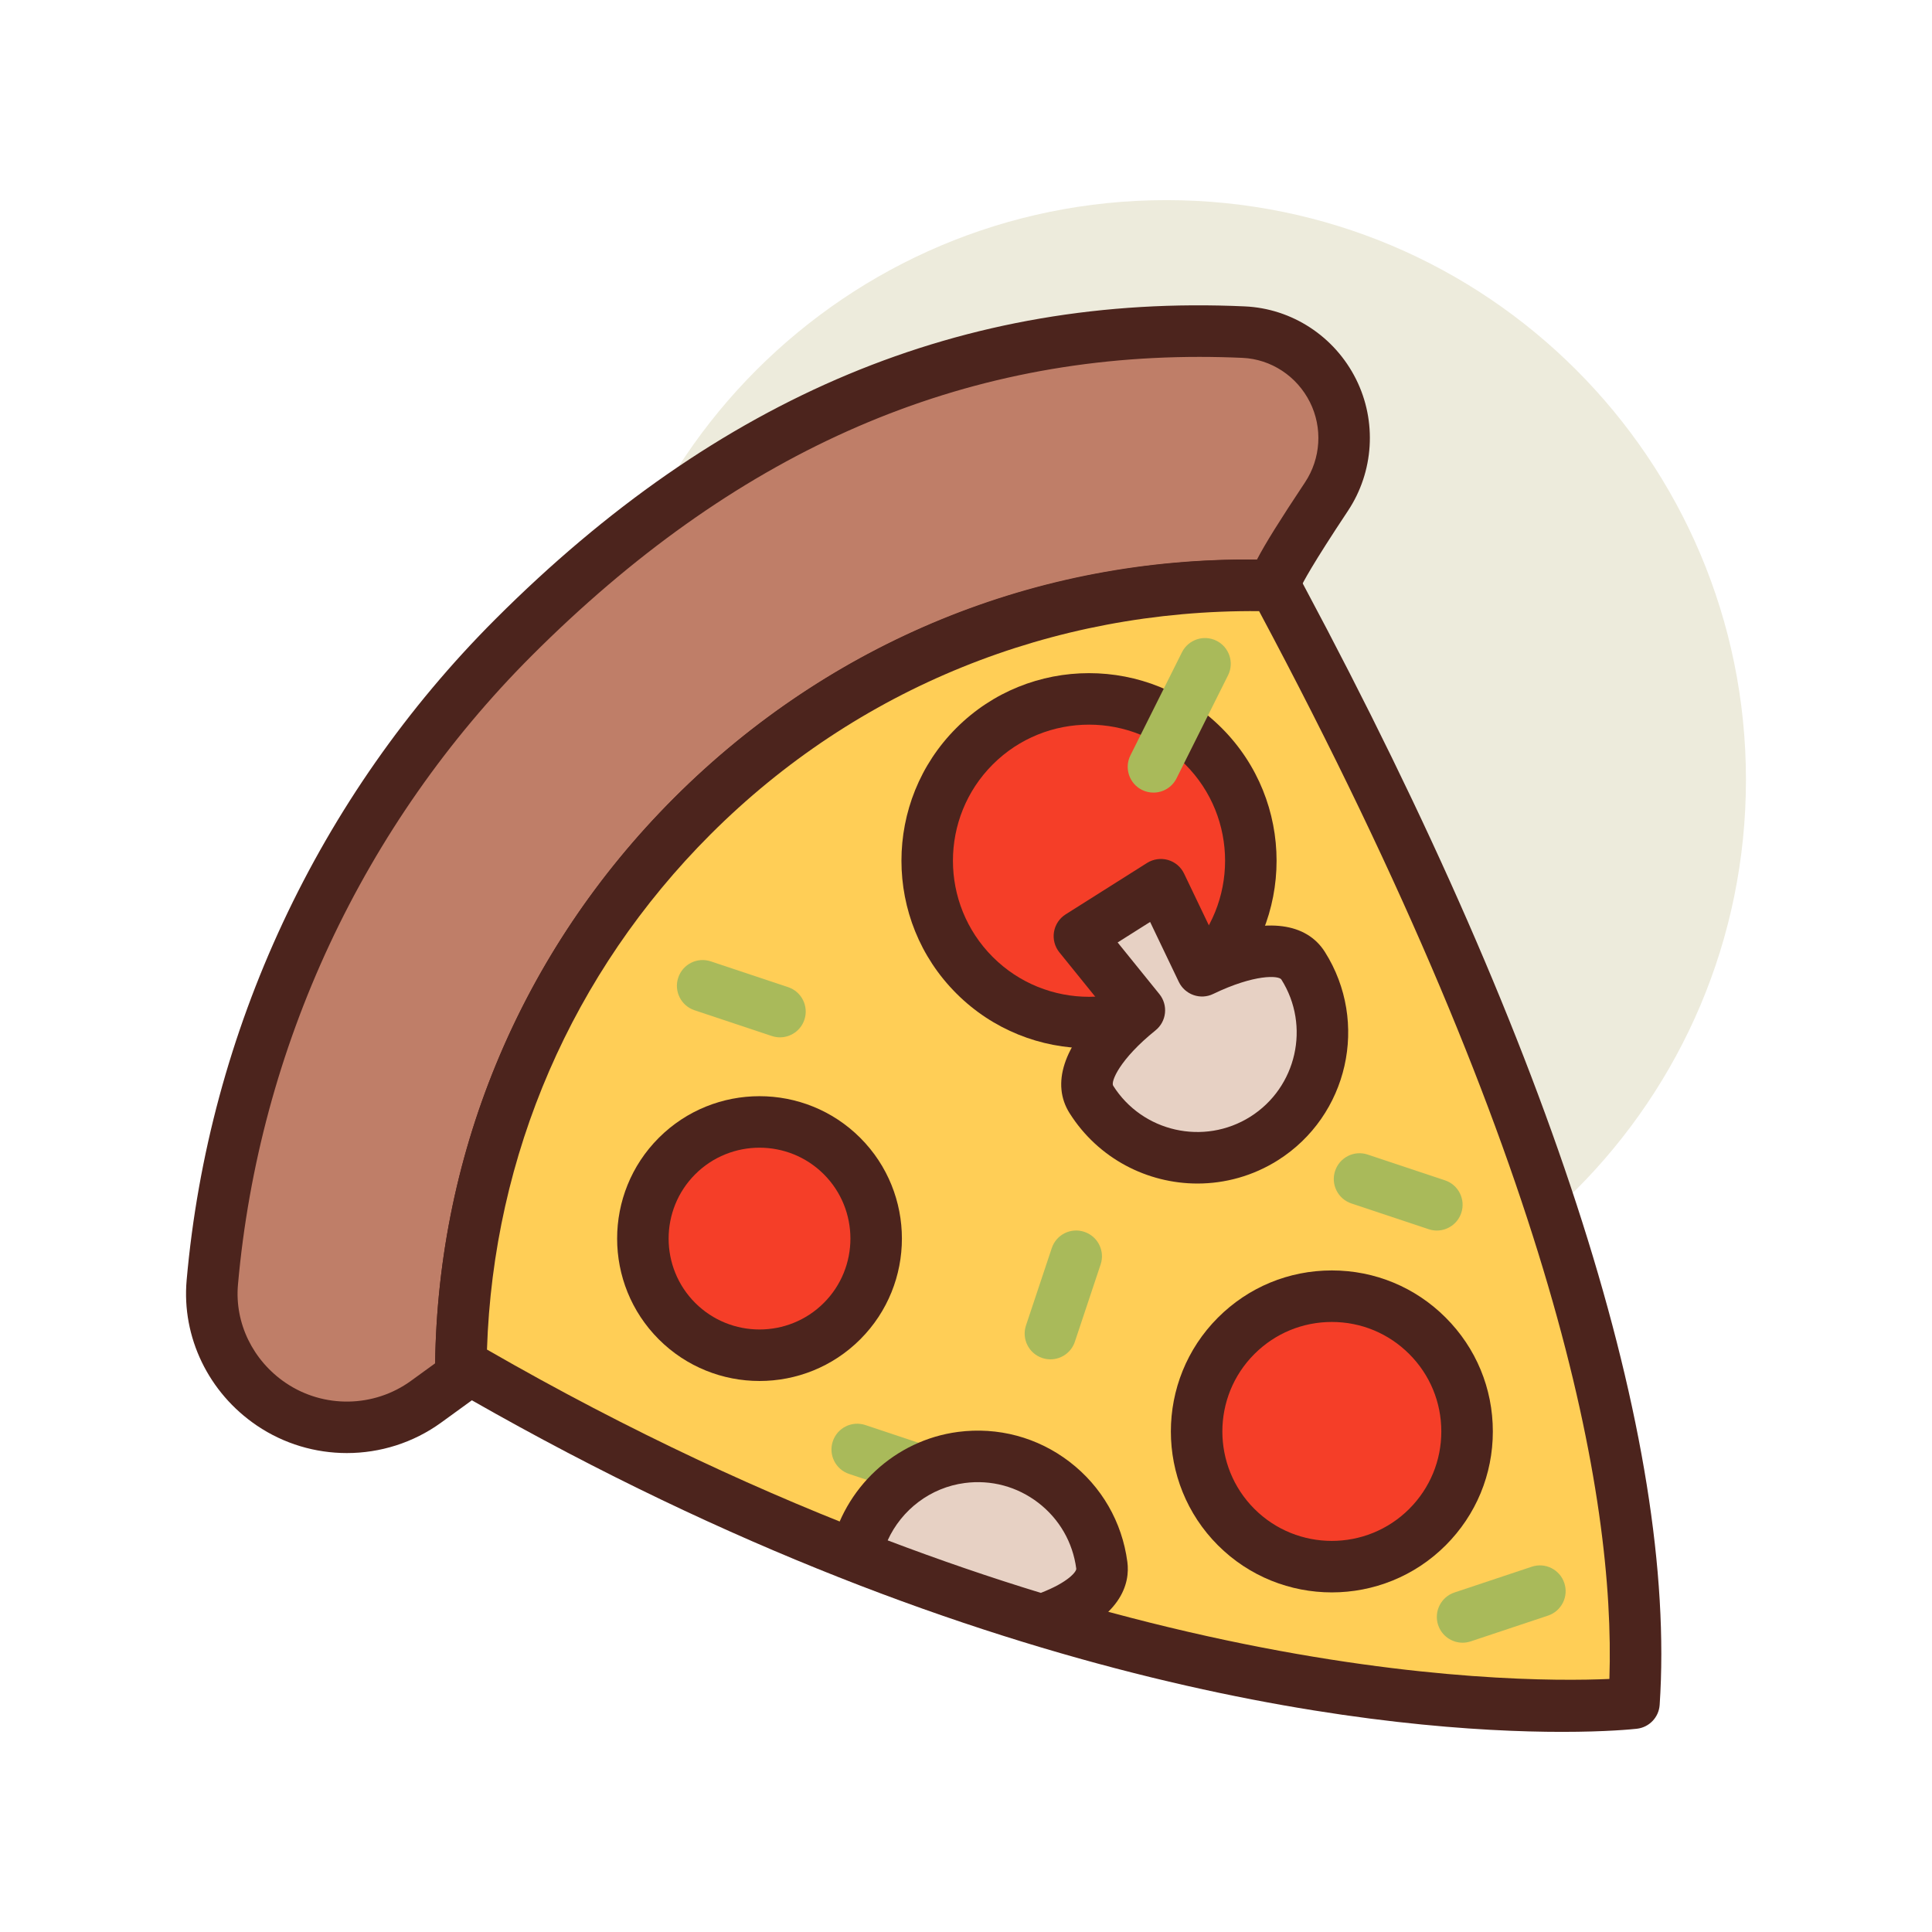
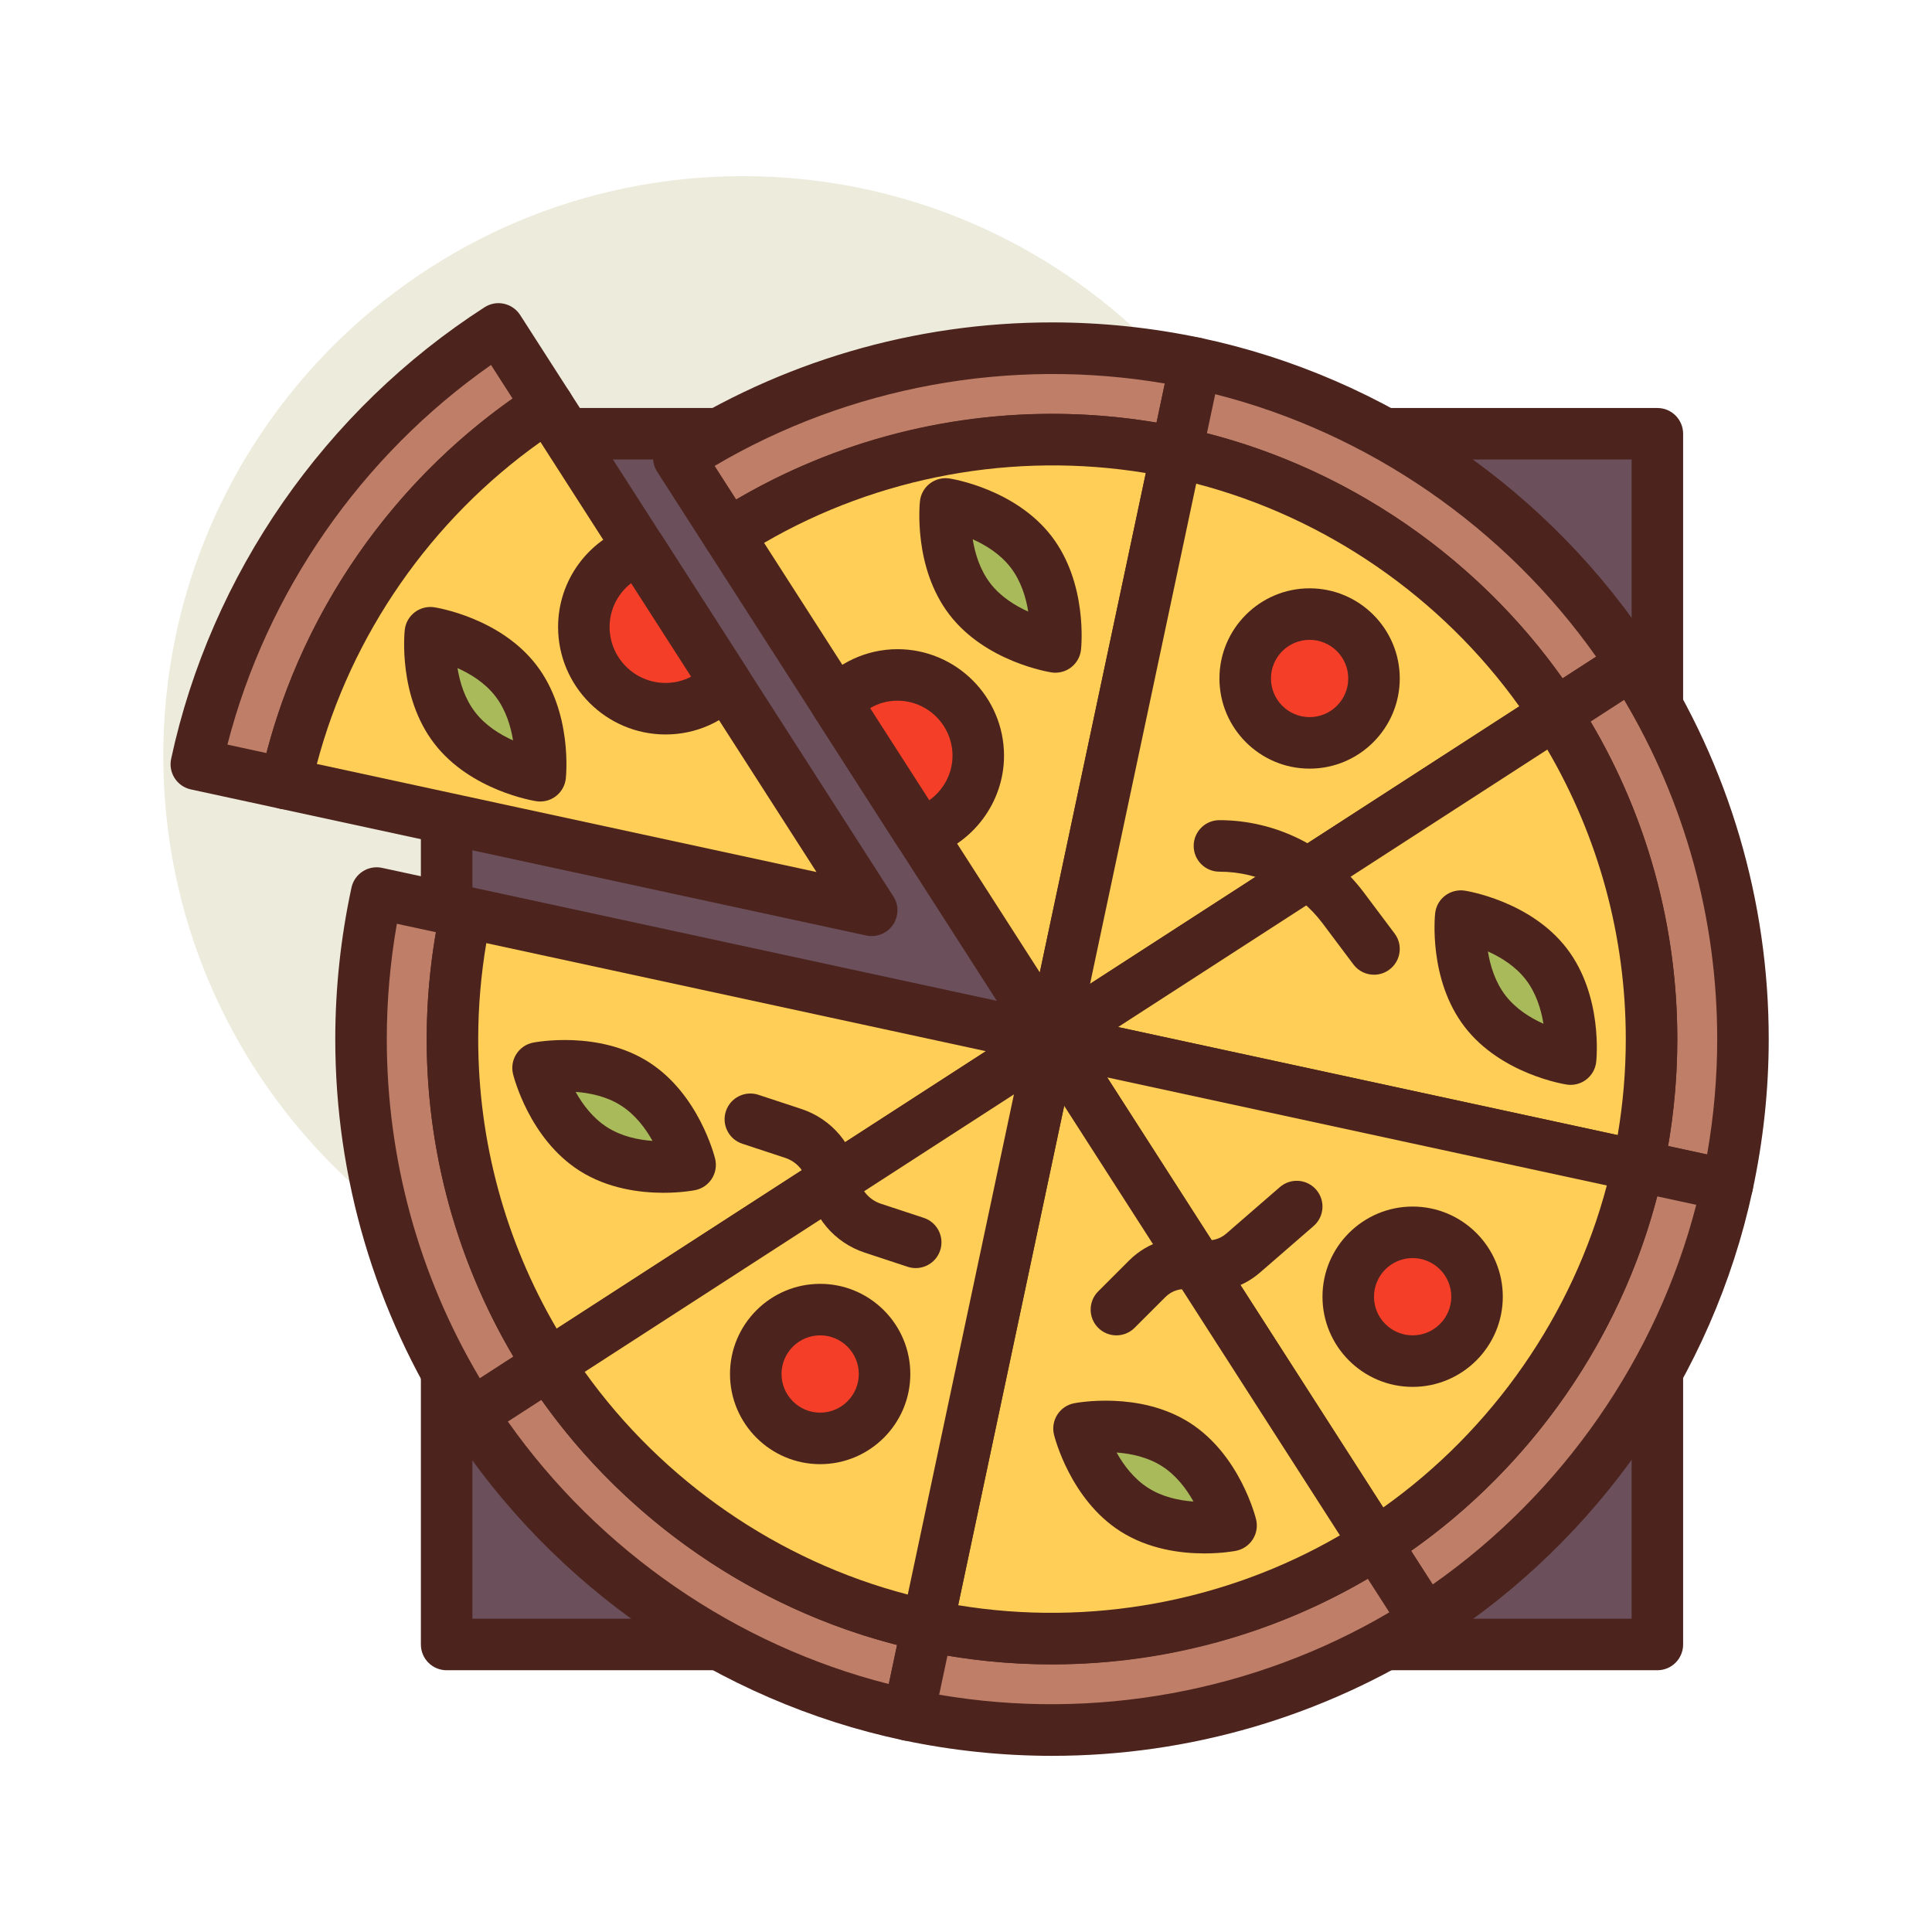
- <svg xmlns="http://www.w3.org/2000/svg" id="pizza" enable-background="new 0 0 300 300" height="512" viewBox="0 0 300 300" width="512">
-   <circle cx="181.111" cy="121.076" fill="#edebdc" r="90" />
-   <path d="m71.552 213.742c-.05-31.487 11.928-62.989 35.951-87.012 24.895-24.895 57.818-36.745 90.435-35.787-.423-.796 4.129-7.948 8.032-13.822 3.264-4.912 3.654-11.183 1.016-16.458-2.651-5.302-7.956-8.827-13.878-9.092-42.796-1.915-79.9 13.944-113.36 47.404-27.969 27.969-43.544 63.618-46.782 100.158-.663 7.482 2.946 14.71 9.168 18.919 7.296 4.935 16.901 4.776 24.029-.399z" fill="#bf7e68" />
-   <path d="m53.859 225.631c-4.877 0-9.756-1.418-13.967-4.266-7.514-5.082-11.695-13.736-10.91-22.584 3.428-38.699 20.451-75.148 47.938-102.633 34.633-34.639 72.705-50.557 116.365-48.572 7.336.326 13.957 4.656 17.279 11.299 3.266 6.535 2.781 14.375-1.264 20.461-5.543 8.344-7.002 11.137-7.381 11.98-.057.607-.252 1.203-.586 1.738-.75 1.209-2.088 1.99-3.514 1.887-33.158-.975-64.193 11.322-87.49 34.617-22.479 22.48-34.828 52.375-34.777 84.178.002 1.283-.611 2.49-1.65 3.244l-5.391 3.912c-4.345 3.155-9.497 4.739-14.652 4.739zm132.383-170.213c-38.527 0-72.498 15.219-103.666 46.387-26.16 26.16-42.363 60.852-45.625 97.684-.529 5.953 2.316 11.797 7.424 15.252 5.883 3.979 13.691 3.846 19.438-.322l3.754-2.725c.469-33.176 13.6-64.281 37.107-87.791 24.195-24.193 56.328-37.439 90.506-37.01 1.268-2.455 3.564-6.123 7.457-11.984 2.465-3.707 2.76-8.479.771-12.455-2.025-4.049-6.041-6.688-10.479-6.885-2.243-.1-4.474-.151-6.687-.151zm15.252 33.697c.002 0 .002 0 .002.002 0-.002 0-.002-.002-.002zm-.004-.008c.002 0 .002.002.002.002s0-.002-.002-.002zm-.004-.007c.002 0 .002.002.002.002s0-.002-.002-.002zm-.004-.008.002.002zm-.003-.008.002.002zm-.004-.008.002.002z" fill="#4c241d" />
-   <path d="m107.503 126.731c-24.023 24.023-36 55.525-35.951 87.012l1.368-1.12c104.423 60.328 180.802 51.842 180.802 51.842 4.243-63.649-47.466-157.863-55.785-173.52-32.616-.959-65.539 10.891-90.434 35.786z" fill="#ffce56" />
-   <path d="m242.545 268.924c-25.113 0-88.459-5.375-169.354-51.533-1.049.473-2.273.475-3.348-.031-1.396-.66-2.289-2.066-2.291-3.611-.055-33.943 13.129-65.852 37.121-89.846 24.871-24.867 58.037-38.01 93.381-36.957 1.438.041 2.74.852 3.416 2.121l1.006 1.889c38.867 72.734 57.969 132.824 55.236 173.775-.129 1.934-1.623 3.496-3.549 3.709-.679.076-4.696.484-11.618.484zm-166.928-59.363c89.422 51.459 158.527 51.848 174.289 51.146.943-28.293-8.227-79.373-54.395-165.812-32.105-.26-62.424 11.912-85.182 34.664-21.491 21.494-33.723 49.765-34.712 80.002z" fill="#4c241d" />
-   <circle cx="206.804" cy="222.275" fill="#f53e28" r="21.003" />
-   <path d="m206.803 247.266c-6.402 0-12.805-2.436-17.68-7.311-9.748-9.75-9.748-25.611 0-35.359 4.723-4.723 11.002-7.324 17.68-7.324 6.68 0 12.959 2.602 17.68 7.324 4.723 4.721 7.324 11 7.324 17.68 0 6.678-2.602 12.957-7.324 17.68-4.874 4.874-11.276 7.31-17.68 7.31zm-12.024-12.967c6.631 6.629 17.42 6.629 24.047 0 3.211-3.213 4.98-7.482 4.98-12.023 0-4.543-1.77-8.812-4.98-12.023s-7.48-4.98-12.023-4.98c-4.541 0-8.811 1.77-12.023 4.98-6.63 6.628-6.63 17.415-.001 24.046z" fill="#4c241d" />
-   <circle cx="117.938" cy="192.328" fill="#f53e28" r="18.121" />
-   <path d="m117.938 214.439c-5.666 0-11.33-2.156-15.643-6.469-8.623-8.625-8.623-22.66 0-31.285 8.627-8.627 22.662-8.623 31.285 0 8.623 8.625 8.623 22.66 0 31.285-4.312 4.313-9.978 6.469-15.642 6.469zm-9.987-12.125c5.508 5.504 14.465 5.504 19.973 0 5.504-5.506 5.504-14.467 0-19.973-5.508-5.504-14.465-5.504-19.973 0-5.504 5.507-5.504 14.468 0 19.973z" fill="#4c241d" />
-   <circle cx="169.101" cy="133.652" fill="#f53e28" r="25.139" />
-   <path d="m169.102 162.777c-7.463 0-14.926-2.84-20.605-8.521-11.361-11.361-11.361-29.846 0-41.207 11.357-11.361 29.848-11.365 41.209 0 11.361 11.361 11.361 29.846 0 41.207-5.681 5.682-13.143 8.521-20.604 8.521zm0-50.254c-5.414 0-10.828 2.061-14.949 6.182-8.242 8.242-8.242 21.652 0 29.895 8.242 8.244 21.654 8.244 29.896 0 8.242-8.242 8.242-21.652 0-29.895-4.121-4.121-9.535-6.182-14.947-6.182z" fill="#4c241d" />
-   <g fill="#a9ba5a">
-     <path d="m223.111 191.078c-.418 0-.846-.066-1.266-.207l-12-4c-2.096-.699-3.229-2.965-2.529-5.061.699-2.092 2.953-3.232 5.061-2.529l12 4c2.096.699 3.229 2.965 2.529 5.061-.558 1.676-2.119 2.736-3.795 2.736z" />
-     <path d="m163.111 211.078c-.418 0-.846-.066-1.266-.207-2.096-.699-3.229-2.965-2.529-5.061l4-12c.697-2.094 2.955-3.238 5.061-2.529 2.096.699 3.229 2.965 2.529 5.061l-4 12c-.558 1.676-2.119 2.736-3.795 2.736z" />
-     <path d="m145.111 233.078c-.418 0-.846-.066-1.266-.207l-12-4c-2.096-.699-3.229-2.965-2.529-5.061.697-2.094 2.955-3.23 5.061-2.529l12 4c2.096.699 3.229 2.965 2.529 5.061-.558 1.676-2.119 2.736-3.795 2.736z" />
-     <path d="m227.111 255.078c-1.676 0-3.236-1.061-3.795-2.736-.699-2.096.434-4.361 2.529-5.061l12-4c2.107-.707 4.361.436 5.061 2.529.699 2.096-.434 4.361-2.529 5.061l-12 4c-.42.141-.848.207-1.266.207z" />
-     <path d="m121.111 161.078c-.418 0-.846-.066-1.266-.207l-12-4c-2.096-.699-3.229-2.965-2.529-5.061.697-2.094 2.955-3.23 5.061-2.529l12 4c2.096.699 3.229 2.965 2.529 5.061-.558 1.676-2.119 2.736-3.795 2.736z" />
+ <svg xmlns="http://www.w3.org/2000/svg" id="pizza_x5F_slices" enable-background="new 0 0 300 300" height="512" viewBox="0 0 300 300" width="512">
+   <circle cx="115.354" cy="117.354" fill="#edebdc" r="90" />
+   <path d="m69.354 67.354h188v188h-188z" fill="#6b4f5b" />
+   <path d="m257.354 259.354h-188c-2.211 0-4-1.791-4-4v-188c0-2.209 1.789-4 4-4h188c2.211 0 4 1.791 4 4v188c0 2.208-1.79 4-4 4zm-184-8h180v-180h-180z" fill="#4c241d" />
+   <path d="m85.072 63.019-7.666-11.943c-23.579 15.167-40.829 39.298-46.921 67.595l13.874 3.001c5.286-24.553 20.253-45.493 40.713-58.653z" fill="#bf7e68" />
+   <path d="m44.357 125.672c-.281 0-.566-.029-.844-.09l-13.871-3c-2.16-.467-3.531-2.594-3.066-4.752 6.16-28.631 23.898-54.188 48.664-70.117.895-.578 1.98-.781 3.016-.545 1.035.225 1.941.854 2.516 1.748l7.668 11.943c1.191 1.857.652 4.33-1.203 5.523-19.832 12.756-34.035 33.215-38.969 56.131-.223 1.037-.852 1.943-1.742 2.52-.653.42-1.407.639-2.169.639zm-9.043-10.049 6.059 1.311c5.754-22.109 19.445-41.83 38.219-55.045l-3.348-5.217c-20.152 14.113-34.828 35.252-40.93 58.951z" fill="#4c241d" />
+   <path d="m163.354 68.255c6.63 0 13.094.705 19.331 2.023l2.947-13.886c-7.188-1.519-14.638-2.331-22.278-2.331-21.353 0-41.231 6.263-57.948 17.016l7.666 11.943c14.505-9.331 31.753-14.765 50.282-14.765z" fill="#bf7e68" />
+   <path d="m113.072 87.02c-.285 0-.57-.029-.852-.092-1.035-.225-1.941-.854-2.516-1.748l-7.668-11.943c-1.191-1.857-.652-4.33 1.203-5.525 17.957-11.547 38.742-17.65 60.113-17.65 7.738 0 15.516.814 23.105 2.418 1.039.221 1.945.844 2.523 1.732.582.891.781 1.973.562 3.012l-2.942 13.883c-.457 2.16-2.559 3.553-4.742 3.084-6.082-1.285-12.309-1.938-18.504-1.938-17.109 0-33.746 4.887-48.117 14.129-.653.421-1.403.638-2.165.638zm-2.101-14.676 3.348 5.215c19.512-11.445 42.781-15.74 65.266-11.941l1.289-6.062c-24.075-4.13-49.017.467-69.903 12.788z" fill="#4c241d" />
+   <path d="m241.523 110.816 11.918-7.705c-15.25-23.54-39.456-40.73-67.81-46.719l-2.947 13.886c24.604 5.196 45.607 20.112 58.839 40.538z" fill="#bf7e68" />
+   <path d="m241.529 114.816c-1.312 0-2.594-.643-3.359-1.824-12.836-19.811-33.359-33.953-56.312-38.801-1.039-.221-1.945-.844-2.523-1.732-.582-.891-.781-1.973-.562-3.012l2.945-13.885c.461-2.156 2.566-3.537 4.742-3.084 28.672 6.057 54.309 23.717 70.34 48.457.578.891.777 1.975.555 3.014-.223 1.037-.848 1.945-1.738 2.521l-11.918 7.705c-.674.434-1.428.641-2.17.641zm-54.117-47.541c22.152 5.672 41.934 19.305 55.227 38.057l5.203-3.363c-14.195-20.131-35.406-34.744-59.145-40.758z" fill="#4c241d" />
+   <path d="m256.452 161.354c0 6.755-.737 13.335-2.104 19.681l13.874 3.001c1.574-7.314 2.424-14.897 2.424-22.682 0-21.479-6.335-41.466-17.205-58.243l-11.918 7.705c9.432 14.558 14.929 31.901 14.929 50.538z" fill="#bf7e68" />
+   <path d="m268.221 188.035c-.281 0-.566-.029-.844-.09l-13.871-3c-2.16-.467-3.531-2.594-3.066-4.752 1.336-6.197 2.012-12.535 2.012-18.84 0-17.215-4.938-33.938-14.281-48.363-.578-.891-.777-1.975-.555-3.012s.848-1.945 1.738-2.521l11.918-7.705c1.855-1.201 4.328-.668 5.527 1.186 11.676 18.023 17.848 38.916 17.848 60.416 0 7.873-.848 15.787-2.516 23.525-.223 1.037-.852 1.943-1.742 2.518-.653.419-1.407.638-2.168.638zm-9.2-10.082 6.059 1.311c1.039-5.924 1.566-11.93 1.566-17.91 0-18.617-4.984-36.742-14.453-52.672l-5.203 3.365c8.816 14.922 13.461 31.885 13.461 49.307 0 5.542-.48 11.111-1.43 16.599z" fill="#4c241d" />
+   <path d="m70.255 161.354c0-6.755.737-13.335 2.104-19.681l-13.874-3.001c-1.575 7.314-2.424 14.897-2.424 22.682 0 21.478 6.335 41.465 17.205 58.242l11.918-7.705c-9.432-14.558-14.929-31.901-14.929-50.537z" fill="#bf7e68" />
+   <path d="m73.268 223.596c-1.312 0-2.594-.643-3.359-1.826-11.676-18.023-17.848-38.916-17.848-60.416 0-7.873.848-15.787 2.516-23.525.223-1.037.852-1.943 1.742-2.518.895-.576 1.984-.773 3.012-.549l13.871 3c2.16.467 3.531 2.592 3.066 4.75-1.336 6.215-2.012 12.555-2.012 18.842 0 17.215 4.938 33.938 14.281 48.363.578.891.777 1.975.555 3.012s-.848 1.945-1.738 2.521l-11.918 7.705c-.672.434-1.426.641-2.168.641zm-11.641-80.153c-1.039 5.924-1.566 11.93-1.566 17.91 0 18.617 4.984 36.742 14.453 52.672l5.203-3.365c-8.816-14.922-13.461-31.885-13.461-49.307 0-5.531.48-11.098 1.43-16.6z" fill="#4c241d" />
+   <path d="m85.184 211.891-11.918 7.705c15.25 23.54 39.456 40.73 67.81 46.719l2.947-13.886c-24.604-5.196-45.606-20.112-58.839-40.538z" fill="#bf7e68" />
+   <path d="m141.08 270.314c-.273 0-.551-.027-.832-.086-28.672-6.057-54.309-23.717-70.34-48.457-.578-.891-.777-1.975-.555-3.014.223-1.037.848-1.945 1.738-2.521l11.918-7.705c1.855-1.201 4.328-.668 5.527 1.184 12.836 19.811 33.359 33.953 56.312 38.801 1.039.221 1.945.844 2.523 1.732.582.891.781 1.973.562 3.012l-2.945 13.885c-.396 1.88-2.06 3.169-3.908 3.169zm-62.215-49.576c14.195 20.131 35.406 34.744 59.145 40.758l1.285-6.064c-22.148-5.672-41.934-19.305-55.227-38.059z" fill="#4c241d" />
+   <path d="m268.223 184.036-13.874-3.001c-5.286 24.553-20.254 45.493-40.713 58.653l7.667 11.943c23.577-15.167 40.827-39.298 46.92-67.595z" fill="#bf7e68" />
+   <path d="m221.303 255.631c-.285 0-.57-.029-.852-.092-1.035-.225-1.941-.854-2.516-1.748l-7.668-11.943c-1.191-1.857-.652-4.33 1.203-5.523 19.832-12.756 34.035-33.215 38.969-56.131.223-1.037.852-1.943 1.742-2.52s1.98-.773 3.012-.549l13.871 3c2.16.467 3.531 2.594 3.066 4.752-6.16 28.629-23.898 54.186-48.664 70.117-.648.42-1.402.637-2.163.637zm-2.188-14.813 3.348 5.217c20.152-14.115 34.828-35.254 40.93-58.951l-6.059-1.311c-5.754 22.11-19.445 41.831-38.219 55.045z" fill="#4c241d" />
+   <path d="m163.354 254.452c-6.63 0-13.094-.705-19.331-2.022l-2.947 13.886c7.188 1.519 14.638 2.331 22.278 2.331 21.353 0 41.231-6.263 57.948-17.016l-7.667-11.943c-14.505 9.33-31.753 14.764-50.281 14.764z" fill="#bf7e68" />
+   <path d="m163.354 272.646c-7.738 0-15.516-.814-23.105-2.418-1.039-.221-1.945-.844-2.523-1.732-.582-.891-.781-1.973-.562-3.012l2.945-13.885c.457-2.158 2.574-3.525 4.742-3.084 6.074 1.285 12.301 1.936 18.504 1.936 17.109 0 33.75-4.885 48.117-14.127.895-.578 1.98-.775 3.016-.545 1.035.225 1.941.854 2.516 1.748l7.668 11.943c1.191 1.857.652 4.33-1.203 5.525-17.959 11.548-38.744 17.651-60.115 17.651zm-17.52-9.494c24.074 4.127 49.016-.469 69.902-12.789l-3.348-5.215c-19.516 11.447-42.809 15.729-65.266 11.941z" fill="#4c241d" />
+   <path d="m163.354 161.354v-.001z" fill="#ffce56" />
+   <path d="m163.432 165.354c-2.207 0-4.02-1.791-4.02-4s1.773-4 3.98-4h.039c2.211 0 4 1.791 4 4s-1.788 4-3.999 4z" fill="#4c241d" />
+   <path d="m135.354 141.354-50.282-78.335c-20.459 13.16-35.427 34.099-40.713 58.653z" fill="#ffce56" />
+   <path d="m135.354 145.354c-.281 0-.562-.029-.844-.09l-90.996-19.682c-2.16-.467-3.531-2.594-3.066-4.752 5.375-24.98 20.852-47.277 42.461-61.174.895-.58 1.977-.779 3.016-.545 1.035.225 1.941.854 2.516 1.748l50.281 78.334c.871 1.359.84 3.111-.082 4.439-.759 1.093-1.994 1.722-3.286 1.722zm-86.153-26.727 77.582 16.781-42.863-66.781c-17.004 12.066-29.422 29.949-34.719 50z" fill="#4c241d" />
+   <path d="m163.354 161.353 19.331-91.076c-6.237-1.318-12.701-2.023-19.331-2.023-18.528 0-35.776 5.435-50.282 14.765z" fill="#ffce56" />
+   <path d="m163.354 165.354c-1.348 0-2.621-.68-3.367-1.84l-50.282-78.334c-1.191-1.857-.652-4.33 1.203-5.523 15.664-10.076 33.797-15.402 52.445-15.402 6.754 0 13.535.709 20.16 2.109 1.039.221 1.945.844 2.523 1.732.582.891.781 1.975.562 3.012l-19.332 91.076c-.34 1.588-1.598 2.812-3.195 3.105-.237.043-.479.065-.717.065zm-44.708-81.057 42.816 66.705 16.461-77.551c-20.441-3.369-41.527.522-59.277 10.846z" fill="#4c241d" />
+   <path d="" fill="#ffce56" />
+   <path d="m163.432 165.354c-2.207 0-4.02-1.791-4.02-4s1.773-4 3.98-4h.039c2.211 0 4 1.791 4 4s-1.788 4-3.999 4z" fill="#4c241d" />
+   <path d="m241.523 110.816c-13.233-20.426-34.235-35.342-58.839-40.539l-19.331 91.076z" fill="#ffce56" />
+   <path d="m163.354 165.354c-.793 0-1.586-.236-2.27-.705-1.332-.918-1.98-2.545-1.645-4.125l19.332-91.076c.465-2.158 2.574-3.529 4.742-3.084 25.02 5.285 47.387 20.695 61.367 42.277.578.893.777 1.977.555 3.014s-.848 1.945-1.738 2.521l-78.172 50.537c-.66.428-1.418.641-2.171.641zm22.394-90.247-16.484 77.662 66.652-43.09c-12.137-16.98-30.082-29.347-50.168-34.572z" fill="#4c241d" />
+   <path d="" fill="#ffce56" />
+   <path d="m163.432 165.354c-2.207 0-4.02-1.791-4.02-4s1.773-4 3.98-4h.039c2.211 0 4 1.791 4 4s-1.788 4-3.999 4z" fill="#4c241d" />
+   <path d="m72.358 141.672c-1.366 6.346-2.104 12.927-2.104 19.681 0 18.637 5.498 35.98 14.929 50.537l78.17-50.537z" fill="#ffce56" />
+   <path d="m85.186 215.891c-1.312 0-2.594-.643-3.359-1.826-10.188-15.723-15.57-33.949-15.57-52.711 0-6.852.738-13.756 2.191-20.521.223-1.039.848-1.945 1.742-2.521.895-.574 1.98-.775 3.012-.549l90.996 19.682c1.582.342 2.801 1.602 3.09 3.191.293 1.592-.402 3.199-1.762 4.078l-78.172 50.536c-.672.434-1.426.641-2.168.641zm-9.672-69.444c-.836 4.943-1.258 9.941-1.258 14.906 0 15.877 4.203 31.336 12.184 44.959l66.648-43.086z" fill="#4c241d" />
+   <path d="m241.523 110.816-78.17 50.537 90.995 19.681c1.367-6.346 2.104-12.927 2.104-19.681 0-18.636-5.497-35.979-14.929-50.537z" fill="#ffce56" />
+   <path d="m254.35 185.035c-.281 0-.566-.029-.844-.09l-90.996-19.682c-1.582-.342-2.801-1.602-3.09-3.191-.293-1.592.402-3.199 1.762-4.078l78.172-50.537c1.855-1.201 4.328-.668 5.527 1.186 10.188 15.723 15.57 33.949 15.57 52.711 0 6.869-.738 13.775-2.191 20.523-.223 1.039-.852 1.945-1.742 2.52-.653.419-1.407.638-2.168.638zm-80.731-25.555 77.574 16.779c.836-4.932 1.258-9.93 1.258-14.906 0-15.877-4.203-31.336-12.184-44.959z" fill="#4c241d" />
+   <path d="m213.635 239.688c20.459-13.16 35.427-34.099 40.713-58.653l-90.995-19.681z" fill="#ffce56" />
+   <path d="m213.635 243.688c-.285 0-.57-.029-.852-.092-1.035-.225-1.941-.854-2.516-1.748l-50.281-78.334c-.871-1.359-.84-3.111.082-4.439.922-1.33 2.547-1.977 4.129-1.631l90.996 19.682c2.16.467 3.531 2.594 3.066 4.752-5.375 24.98-20.852 47.277-42.461 61.174-.652.419-1.402.636-2.163.636zm-41.711-76.389 42.863 66.781c17.004-12.066 29.422-29.949 34.719-50z" fill="#4c241d" />
+   <path d="m163.354 161.354-19.331 91.076c6.237 1.318 12.701 2.022 19.331 2.022 18.528 0 35.776-5.435 50.282-14.765z" fill="#ffce56" />
+   <path d="m163.354 258.451c-6.758 0-13.539-.709-20.16-2.107-1.039-.221-1.945-.844-2.523-1.732-.582-.891-.781-1.975-.562-3.012l19.332-91.076c.34-1.588 1.598-2.812 3.195-3.105 1.59-.285 3.207.412 4.086 1.775l50.281 78.334c1.191 1.857.652 4.33-1.203 5.523-15.661 10.076-33.798 15.4-52.446 15.4zm-14.571-9.195c20.414 3.369 41.527-.518 59.277-10.846l-42.816-66.705z" fill="#4c241d" />
+   <path d="m163.354 161.354-78.17 50.537c13.233 20.426 34.235 35.342 58.839 40.539z" fill="#ffce56" />
+   <path d="m144.025 256.43c-.273 0-.551-.027-.832-.086-25.016-5.285-47.383-20.695-61.367-42.277-.578-.893-.777-1.975-.555-3.014.223-1.037.848-1.945 1.738-2.521l78.172-50.537c1.355-.877 3.109-.848 4.441.064 1.332.918 1.98 2.545 1.645 4.125l-19.332 91.076c-.402 1.881-2.062 3.17-3.91 3.17zm-53.234-43.405c12.137 16.982 30.082 29.35 50.168 34.574l16.484-77.662z" fill="#4c241d" />
+   <circle cx="203.354" cy="105.354" fill="#f53e28" r="10" />
+   <path d="m203.354 119.354c-7.719 0-14-6.281-14-14s6.281-14 14-14 14 6.281 14 14-6.282 14-14 14zm0-20c-3.309 0-6 2.691-6 6s2.691 6 6 6 6-2.691 6-6-2.692-6-6-6z" fill="#4c241d" />
+   <path d="m139.354 104.804c-3.804 0-7.172 1.729-9.473 4.402l12.936 20.152c5.234-1.511 9.087-6.283 9.087-12.005-.001-6.93-5.62-12.549-12.55-12.549z" fill="#f53e28" />
+   <path d="m142.814 133.357c-1.336 0-2.617-.672-3.367-1.84l-12.934-20.152c-.953-1.488-.82-3.43.336-4.77 3.168-3.68 7.727-5.791 12.504-5.791 9.125 0 16.551 7.424 16.551 16.549 0 7.295-4.926 13.812-11.98 15.848-.367.106-.742.156-1.11.156zm-7.699-23.4 9.184 14.307c2.207-1.57 3.605-4.131 3.605-6.91 0-4.713-3.836-8.549-8.551-8.549-1.515 0-2.96.398-4.238 1.152z" fill="#4c241d" />
+   <circle cx="219.354" cy="201.354" fill="#f53e28" r="10" />
+   <path d="m219.354 215.354c-7.719 0-14-6.281-14-14s6.281-14 14-14 14 6.281 14 14-6.282 14-14 14zm0-20c-3.309 0-6 2.691-6 6s2.691 6 6 6 6-2.691 6-6-2.692-6-6-6z" fill="#4c241d" />
+   <path d="m103.354 110.047c3.678 0 6.963-1.588 9.281-4.088l-13.23-20.609c-5.064 1.667-8.745 6.381-8.745 12.004 0 7.01 5.683 12.693 12.694 12.693z" fill="#f53e28" />
+   <path d="m103.354 114.047c-9.207 0-16.695-7.488-16.695-16.693 0-7.188 4.621-13.537 11.496-15.803 1.719-.576 3.625.102 4.617 1.639l13.23 20.609c.984 1.535.805 3.543-.434 4.881-3.214 3.461-7.55 5.367-12.214 5.367zm-5.356-23.485c-2.07 1.607-3.34 4.086-3.34 6.791 0 4.793 3.902 8.693 8.695 8.693 1.402 0 2.746-.336 3.961-.973z" fill="#4c241d" />
+   <circle cx="127.354" cy="213.354" fill="#f53e28" r="10" />
+   <g fill="#4c241d">
+     <path d="m127.354 227.354c-7.719 0-14-6.281-14-14s6.281-14 14-14 14 6.281 14 14-6.282 14-14 14zm0-20c-3.309 0-6 2.691-6 6s2.691 6 6 6 6-2.691 6-6-2.692-6-6-6z" />
+     <path d="m213.357 151.354c-1.219 0-2.418-.553-3.203-1.6l-4.801-6.4c-3.758-5.01-9.738-8-16-8-2.211 0-4-1.791-4-4s1.789-4 4-4c8.766 0 17.141 4.188 22.398 11.199l4.801 6.4c1.328 1.768.969 4.275-.801 5.6-.718.541-1.558.801-2.394.801z" />
+     <path d="m173.354 207.354c-1.023 0-2.047-.391-2.828-1.172-1.562-1.562-1.562-4.094 0-5.656l4.785-4.785c2.996-2.998 7.242-4.215 11.383-3.246 1.289.299 2.676-.039 3.684-.912l8.355-7.25c1.668-1.445 4.195-1.271 5.641.4 1.449 1.668 1.27 4.193-.398 5.643l-8.352 7.248c-2.938 2.553-6.969 3.547-10.75 2.66-1.43-.334-2.879.086-3.906 1.115l-4.785 4.783c-.783.781-1.806 1.172-2.829 1.172z" />
+     <path d="m142.189 196.908c-.414 0-.836-.066-1.25-.203l-6.641-2.188c-4.762-1.566-8.176-5.623-8.902-10.582-.285-1.945-1.621-3.533-3.488-4.148l-6.641-2.188c-2.102-.691-3.242-2.951-2.551-5.051.691-2.098 2.957-3.238 5.051-2.547l6.641 2.188c4.762 1.566 8.176 5.623 8.902 10.582.285 1.945 1.621 3.533 3.488 4.148l6.641 2.188c2.102.691 3.242 2.951 2.551 5.051-.554 1.682-2.121 2.75-3.801 2.75z" />
  </g>
-   <path d="m169.468 170.721c5.733 9.08 17.741 11.794 26.822 6.061 9.08-5.733 11.794-17.741 6.061-26.822-2.293-3.632-8.93-2.484-15.701.775l-6.394-13.358-12.647 7.985 9.311 11.517c-5.854 4.712-9.744 10.21-7.452 13.842z" fill="#e7d1c4" />
-   <path d="m185.949 183.779c-7.787 0-15.408-3.867-19.863-10.924v.002c-2.875-4.555-.934-10.432 5.311-16.449l-6.898-8.529c-.717-.889-1.021-2.041-.836-3.168.188-1.127.846-2.119 1.811-2.73l12.646-7.986c.967-.605 2.152-.773 3.244-.461 1.098.316 2.008 1.086 2.5 2.117l4.738 9.896c8.115-3.057 14.254-2.279 17.133 2.279 6.9 10.93 3.621 25.438-7.307 32.34-3.877 2.445-8.203 3.611-12.479 3.613zm-12.402-37.435 6.484 8.02c.668.826.979 1.885.865 2.941-.111 1.057-.641 2.023-1.469 2.689-5.59 4.502-6.969 7.969-6.576 8.59v.002c4.543 7.199 14.102 9.354 21.305 4.814 7.199-4.547 9.359-14.104 4.812-21.305-.396-.623-4.115-.869-10.584 2.244-.953.465-2.055.527-3.061.17-1.002-.352-1.822-1.088-2.281-2.047l-4.453-9.303z" fill="#4c241d" />
-   <path d="m171.089 243.062c-1.398-10.647-11.162-18.145-21.81-16.748-8.388 1.101-14.745 7.418-16.414 15.246 10.103 3.94 19.756 7.255 28.858 9.992 5.703-1.93 9.839-4.882 9.366-8.49z" fill="#e7d1c4" />
-   <path d="m161.723 255.553c-.389 0-.775-.057-1.152-.17-9.496-2.855-19.305-6.254-29.158-10.096-1.826-.713-2.867-2.643-2.459-4.561 2.068-9.709 10.027-17.094 19.805-18.379 6.201-.807 12.363.834 17.33 4.65 4.967 3.814 8.15 9.334 8.967 15.543.41 3.119-.609 8.93-12.051 12.801-.415.141-.849.212-1.282.212zm-23.887-16.365c8.033 3.047 16.012 5.783 23.779 8.152 4.275-1.641 5.564-3.322 5.506-3.756 0 0 0 0 0-.002-.535-4.09-2.633-7.727-5.904-10.238-3.275-2.514-7.326-3.602-11.416-3.062-5.301.695-9.791 4.13-11.965 8.906z" fill="#4c241d" />
-   <path d="m179.107 123.076c-.6 0-1.211-.135-1.785-.422-1.977-.988-2.777-3.391-1.789-5.367l8-16c.988-1.973 3.387-2.779 5.367-1.789 1.977.988 2.777 3.391 1.789 5.367l-8 16c-.701 1.403-2.113 2.211-3.582 2.211z" fill="#a9ba5a" />
+   <path d="m240.112 149.699c4.709 6.132 3.768 14.758 3.768 14.758s-8.576-1.317-13.285-7.45c-4.709-6.132-3.768-14.758-3.768-14.758s8.576 1.318 13.285 7.45z" fill="#a9ba5a" />
+   <path d="m243.881 168.457c-.203 0-.406-.016-.605-.047-.418-.062-10.23-1.645-15.852-8.967-5.625-7.322-4.621-17.211-4.574-17.627.117-1.086.676-2.074 1.539-2.738.867-.666 1.992-.939 3.043-.781.418.062 10.23 1.645 15.852 8.965 5.625 7.324 4.621 17.213 4.574 17.629-.117 1.086-.676 2.074-1.539 2.738-.704.541-1.563.828-2.438.828zm-12.84-20.719c.355 2.199 1.121 4.744 2.727 6.832 1.602 2.088 3.863 3.486 5.898 4.398-.355-2.199-1.121-4.744-2.727-6.832 0-.002 0-.002 0-.002-1.601-2.085-3.863-3.484-5.898-4.396z" fill="#4c241d" />
+   <path d="m160.112 85.699c4.709 6.132 3.768 14.758 3.768 14.758s-8.576-1.317-13.285-7.45c-4.709-6.132-3.768-14.758-3.768-14.758s8.576 1.318 13.285 7.45z" fill="#a9ba5a" />
+   <path d="m163.881 104.457c-.203 0-.406-.016-.605-.047-.418-.062-10.23-1.645-15.852-8.967-5.625-7.322-4.621-17.211-4.574-17.627.117-1.086.676-2.074 1.539-2.738.867-.666 1.992-.943 3.043-.781.418.062 10.23 1.645 15.852 8.965 5.625 7.324 4.621 17.213 4.574 17.629-.117 1.086-.676 2.074-1.539 2.738-.704.541-1.563.828-2.438.828zm-12.84-20.719c.355 2.199 1.121 4.744 2.727 6.832 1.602 2.088 3.863 3.486 5.898 4.398-.355-2.199-1.121-4.744-2.727-6.832 0-.002 0-.002 0-.002-1.601-2.085-3.863-3.484-5.898-4.396z" fill="#4c241d" />
+   <path d="m80.112 105.699c4.709 6.132 3.768 14.758 3.768 14.758s-8.576-1.317-13.285-7.45c-4.709-6.132-3.768-14.758-3.768-14.758s8.576 1.318 13.285 7.45z" fill="#a9ba5a" />
+   <path d="m83.881 124.457c-.203 0-.406-.016-.605-.047-.418-.062-10.23-1.645-15.852-8.967-5.625-7.322-4.621-17.211-4.574-17.627.117-1.086.676-2.074 1.539-2.738.867-.666 1.992-.945 3.043-.781.418.062 10.23 1.645 15.852 8.965 5.625 7.324 4.621 17.213 4.574 17.629-.117 1.086-.676 2.074-1.539 2.738-.704.541-1.563.828-2.438.828zm-12.84-20.719c.355 2.199 1.121 4.744 2.727 6.832 1.602 2.088 3.863 3.486 5.898 4.398-.355-2.199-1.121-4.744-2.727-6.832 0-.002 0-.002 0-.002-1.601-2.085-3.863-3.484-5.898-4.396z" fill="#4c241d" />
+   <path d="m92.127 178.412c-6.519-4.158-8.577-12.587-8.577-12.587s8.511-1.688 15.03 2.47 8.577 12.587 8.577 12.587-8.511 1.688-15.03-2.47z" fill="#a9ba5a" />
+   <path d="m103.014 185.215c-3.617 0-8.645-.627-13.039-3.43-7.781-4.965-10.211-14.604-10.312-15.012-.258-1.061-.074-2.18.516-3.1.586-.92 1.523-1.561 2.594-1.773.414-.08 10.176-1.943 17.961 3.021 7.781 4.965 10.211 14.604 10.312 15.012.258 1.061.074 2.18-.516 3.1-.586.92-1.523 1.561-2.594 1.773-.18.036-2.129.409-4.922.409zm-13.629-15.668c1.082 1.945 2.672 4.076 4.895 5.492 2.215 1.416 4.82 1.957 7.043 2.121-1.082-1.945-2.672-4.076-4.895-5.492-2.215-1.416-4.821-1.957-7.043-2.121z" fill="#4c241d" />
+   <path d="m176.127 234.412c-6.519-4.158-8.577-12.587-8.577-12.587s8.511-1.688 15.03 2.47 8.577 12.587 8.577 12.587-8.511 1.688-15.03-2.47z" fill="#a9ba5a" />
+   <path d="m187.014 241.215c-3.617 0-8.645-.627-13.039-3.43-7.781-4.965-10.211-14.604-10.312-15.012-.258-1.061-.074-2.18.516-3.1.586-.92 1.523-1.561 2.594-1.773.414-.078 10.176-1.941 17.961 3.021 7.781 4.965 10.211 14.604 10.312 15.012.258 1.061.074 2.18-.516 3.1-.586.92-1.523 1.561-2.594 1.773-.18.036-2.129.409-4.922.409zm-13.629-15.668c1.082 1.945 2.672 4.076 4.895 5.492 2.215 1.416 4.82 1.957 7.043 2.121-1.082-1.945-2.672-4.076-4.895-5.492-2.215-1.416-4.821-1.957-7.043-2.121z" fill="#4c241d" />
</svg>
